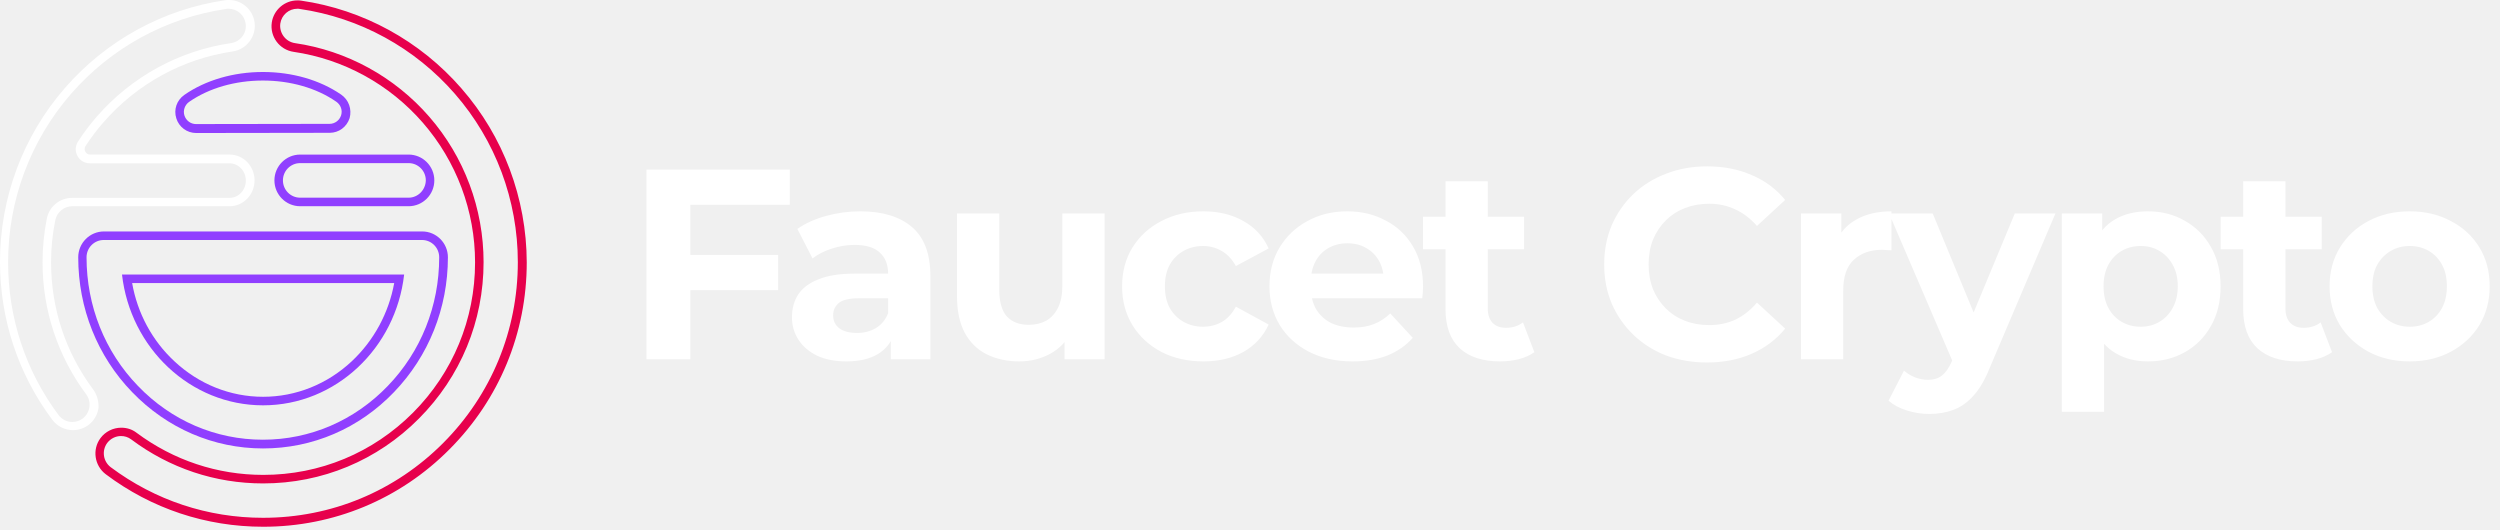
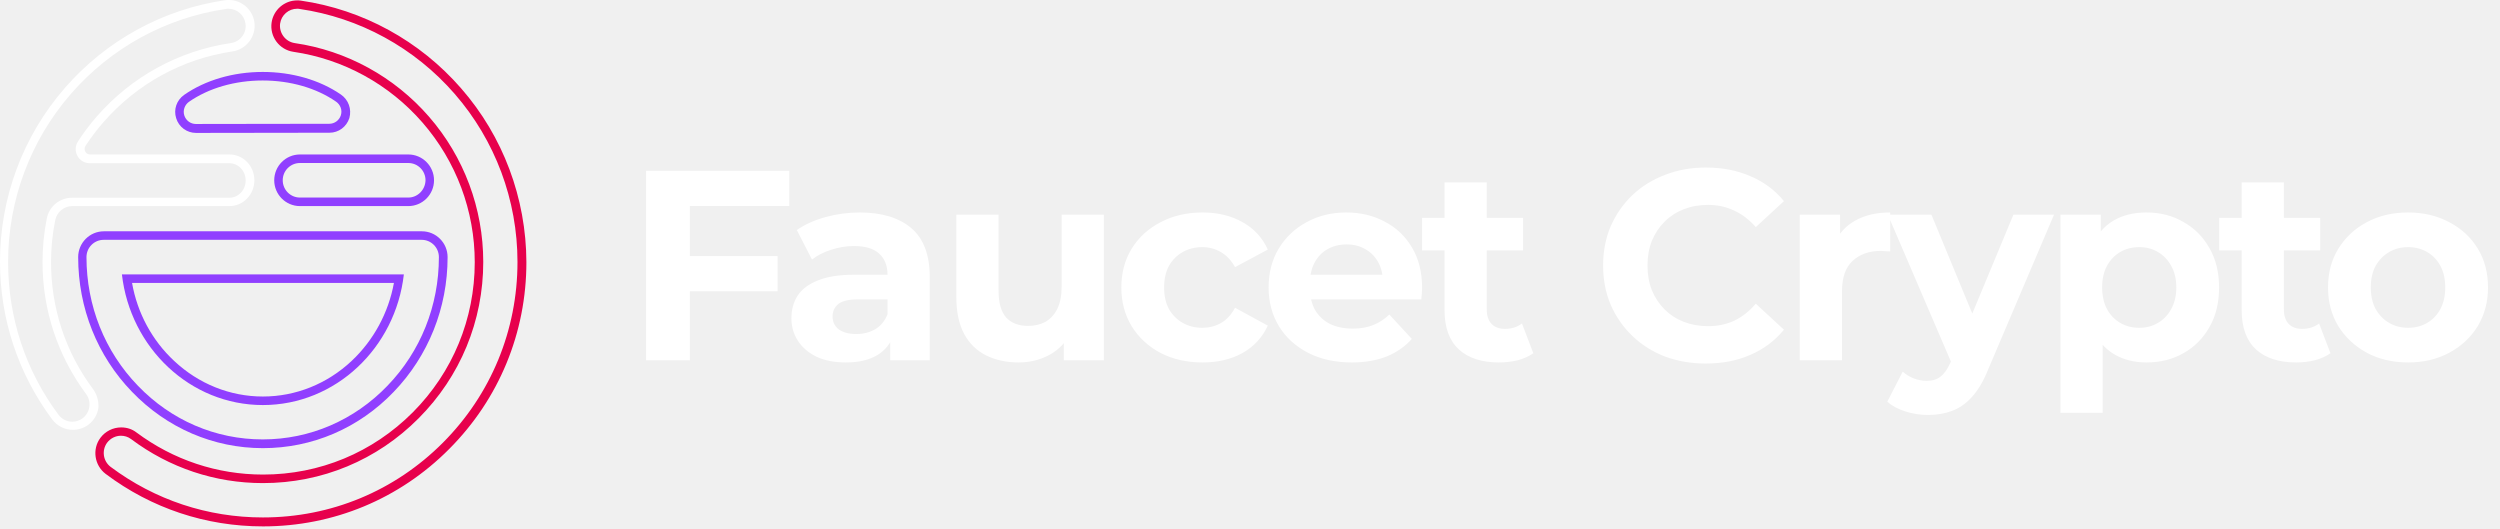
- <svg xmlns="http://www.w3.org/2000/svg" width="652" height="138" viewBox="0 0 652 138" fill="none">
-   <path d="M120.356 23.072C109.571 10.661 94.666 2.492 78.491 0.158C78.174 0.105 77.857 0.105 77.541 0.105V2.333V0.105C74.21 0.105 71.356 2.599 70.88 5.887C70.351 9.547 72.889 12.994 76.589 13.524C89.592 15.434 101.537 21.959 110.258 31.983C119.058 42.1 123.9 55.037 123.897 68.421C123.897 83.22 118.134 97.17 107.722 107.619C97.256 118.121 83.408 123.85 68.66 123.85C56.662 123.85 45.244 120.03 35.625 112.87C34.461 111.968 33.087 111.544 31.607 111.544C30.559 111.547 29.526 111.792 28.591 112.262C27.655 112.732 26.842 113.412 26.216 114.249C23.996 117.219 24.63 121.463 27.59 123.69C39.536 132.654 53.702 137.375 68.66 137.375C87.002 137.375 104.285 130.214 117.236 117.166C130.239 104.119 137.375 86.827 137.375 68.421C137.322 51.714 131.296 35.59 120.354 23.072H120.356ZM115.598 115.523C103.018 128.146 86.368 135.041 68.608 135.041C54.178 135.041 40.435 130.479 28.86 121.834C26.904 120.348 26.481 117.537 27.961 115.522C28.861 114.355 30.181 113.719 31.555 113.719C32.507 113.719 33.406 113.983 34.252 114.62C44.242 122.098 56.135 126.077 68.608 126.077C83.99 126.077 98.42 120.084 109.256 109.157C120.145 98.23 126.117 83.751 126.117 68.369C126.117 54.419 121.095 40.947 111.951 30.445C102.913 20.049 90.439 13.207 76.907 11.244C74.476 10.873 72.784 8.592 73.102 6.152C73.419 3.924 75.322 2.28 77.542 2.28C77.753 2.28 77.964 2.28 78.176 2.333C93.821 4.614 108.198 12.465 118.664 24.505C129.236 36.65 135.05 52.191 135.05 68.369C135.05 86.19 128.126 102.951 115.598 115.522V115.523Z" fill="#E7004C" />
-   <path d="M24.261 101.519C17.073 91.865 13.32 80.409 13.32 68.369C13.32 64.709 13.69 60.996 14.43 57.389C14.642 56.372 15.199 55.458 16.008 54.802C16.816 54.145 17.827 53.786 18.87 53.783H59.887C63.481 53.783 66.388 50.759 66.388 47.047C66.388 43.333 63.481 40.31 59.888 40.31H23.469C23.217 40.31 22.97 40.241 22.755 40.11C22.541 39.979 22.366 39.791 22.253 39.568C22.147 39.356 21.882 38.773 22.306 38.083C23.733 35.908 25.319 33.786 27.01 31.876C35.732 21.852 47.677 15.328 60.68 13.419C64.327 12.889 66.917 9.441 66.388 5.781C65.912 2.492 63.06 0 59.729 0C59.412 0 59.094 -1.96377e-08 58.776 0.053C42.603 2.387 27.698 10.556 16.915 22.967C5.973 35.537 0 51.608 0 68.263C0 83.22 4.704 97.488 13.637 109.475C14.263 110.313 15.076 110.993 16.012 111.463C16.948 111.932 17.981 112.178 19.029 112.181C20.476 112.179 21.884 111.714 23.046 110.854C23.759 110.321 24.359 109.653 24.813 108.889C25.266 108.124 25.564 107.278 25.688 106.399C25.794 104.701 25.319 102.951 24.261 101.519ZM21.566 109.157C20.786 109.736 19.842 110.051 18.87 110.058C17.496 110.058 16.175 109.423 15.276 108.256C6.66 96.692 2.114 82.902 2.114 68.369C2.114 52.244 7.929 36.65 18.5 24.504C28.966 12.464 43.343 4.614 58.988 2.333C59.2 2.28 59.412 2.28 59.623 2.28C60.708 2.284 61.754 2.678 62.57 3.39C63.385 4.101 63.916 5.082 64.063 6.152C64.433 8.592 62.741 10.873 60.258 11.244C46.725 13.207 34.252 20.048 25.213 30.445C23.437 32.482 21.812 34.645 20.35 36.916C18.764 39.356 20.509 42.591 23.416 42.591H59.835C62.213 42.591 64.115 44.607 64.115 47.099C64.115 49.593 62.213 51.608 59.834 51.608H18.817C17.256 51.602 15.741 52.139 14.535 53.127C13.328 54.115 12.507 55.491 12.211 57.018C11.467 60.774 11.095 64.593 11.099 68.421C11.099 80.939 15.064 92.873 22.517 102.898C23.945 104.861 23.521 107.671 21.566 109.157V109.157Z" fill="white" />
-   <path d="M106.561 40.313H78.282C74.582 40.313 71.569 43.335 71.569 47.048C71.569 50.761 74.582 53.785 78.281 53.785H106.561C110.261 53.785 113.273 50.761 113.273 47.048C113.273 43.335 110.261 40.312 106.561 40.312V40.313ZM106.561 51.557H78.282C75.797 51.557 73.789 49.541 73.789 47.048C73.789 44.555 75.797 42.54 78.282 42.54H106.56C109.045 42.54 111.053 44.555 111.053 47.048C111 49.541 108.992 51.557 106.561 51.557V51.557ZM27.115 60.361C23.416 60.361 20.403 63.385 20.403 67.098C20.403 80.358 25.372 92.875 34.463 102.264C43.555 111.705 55.711 116.955 68.609 116.955C81.506 116.955 93.663 111.758 102.755 102.264C111.793 92.875 116.814 80.358 116.814 67.098C116.814 63.385 113.802 60.361 110.102 60.361H27.115ZM114.542 67.098C114.542 79.775 109.785 91.708 101.116 100.672C92.447 109.689 80.872 114.675 68.556 114.675C56.24 114.675 44.664 109.689 35.996 100.672C27.327 91.708 22.57 79.775 22.57 67.098C22.57 64.605 24.579 62.589 27.064 62.589H110.049C112.533 62.589 114.542 64.605 114.542 67.098V67.098Z" fill="#903FFF" />
-   <path d="M68.609 105.71C87.585 105.71 103.231 90.753 105.399 71.605H31.82C33.987 90.753 49.632 105.71 68.609 105.71ZM91.762 94.2C85.366 100.194 77.173 103.482 68.611 103.482C60.048 103.482 51.855 100.193 45.459 94.2C39.698 88.843 35.839 81.683 34.464 73.832H102.809C101.382 81.629 97.523 88.79 91.762 94.2ZM88.96 24.663C83.41 20.845 76.168 18.776 68.556 18.776C60.892 18.776 53.597 20.898 48.048 24.77C46.092 26.149 45.246 28.589 45.986 30.869C46.322 31.976 47.008 32.945 47.941 33.633C48.874 34.322 50.005 34.692 51.166 34.689L85.999 34.636C88.378 34.636 90.44 33.097 91.18 30.816C91.814 28.483 90.968 26.043 88.96 24.663V24.663ZM88.96 30.074C88.536 31.4 87.321 32.302 85.947 32.302L51.113 32.355C49.739 32.355 48.524 31.453 48.1 30.127C47.678 28.8 48.206 27.369 49.317 26.574C54.497 22.966 61.368 21.004 68.556 21.004C75.745 21.004 82.563 22.966 87.691 26.52C88.854 27.316 89.382 28.748 88.96 30.073V30.074Z" fill="#903FFF" />
-   <path d="M179.197 66.487H202.936V75.672H179.197V66.487ZM180.045 93.688H168.6V44.233H205.973V53.417H180.045V93.688ZM232.329 93.688V86.269L231.623 84.644V71.362C231.623 69.007 230.893 67.17 229.432 65.852C228.019 64.533 225.829 63.873 222.862 63.873C220.837 63.873 218.835 64.203 216.857 64.862C214.926 65.475 213.277 66.323 211.911 67.406L207.955 59.705C210.027 58.245 212.524 57.114 215.444 56.314C218.364 55.513 221.331 55.113 224.346 55.113C230.139 55.113 234.637 56.479 237.84 59.211C241.043 61.942 242.644 66.205 242.644 71.998V93.688H232.329ZM220.743 94.253C217.775 94.253 215.232 93.758 213.112 92.769C210.993 91.733 209.368 90.343 208.238 88.601C207.107 86.858 206.542 84.903 206.542 82.737C206.542 80.476 207.084 78.498 208.167 76.802C209.297 75.107 211.064 73.788 213.466 72.846C215.868 71.857 219 71.362 222.862 71.362H232.965V77.791H224.063C221.473 77.791 219.683 78.215 218.694 79.063C217.752 79.911 217.281 80.971 217.281 82.242C217.281 83.655 217.822 84.786 218.906 85.633C220.036 86.434 221.567 86.835 223.498 86.835C225.335 86.835 226.983 86.411 228.443 85.563C229.903 84.668 230.963 83.373 231.623 81.677L233.318 86.764C232.517 89.213 231.057 91.073 228.938 92.345C226.818 93.617 224.087 94.253 220.743 94.253ZM265.83 94.253C262.675 94.253 259.849 93.64 257.352 92.416C254.903 91.191 252.996 89.331 251.63 86.835C250.264 84.291 249.581 81.065 249.581 77.156V55.678H260.602V75.531C260.602 78.686 261.262 81.018 262.58 82.525C263.946 83.985 265.854 84.715 268.303 84.715C269.999 84.715 271.506 84.362 272.825 83.655C274.143 82.902 275.18 81.771 275.933 80.264C276.687 78.71 277.064 76.779 277.064 74.471V55.678H288.085V93.688H277.629V83.231L279.536 86.269C278.265 88.907 276.381 90.909 273.884 92.275C271.435 93.593 268.75 94.253 265.83 94.253ZM313.838 94.253C309.741 94.253 306.09 93.428 302.888 91.78C299.685 90.084 297.165 87.753 295.328 84.786C293.538 81.818 292.643 78.451 292.643 74.683C292.643 70.868 293.538 67.5 295.328 64.58C297.165 61.612 299.685 59.305 302.888 57.656C306.09 55.961 309.741 55.113 313.838 55.113C317.842 55.113 321.327 55.961 324.295 57.656C327.262 59.305 329.452 61.683 330.865 64.792L322.316 69.384C321.327 67.594 320.079 66.275 318.572 65.428C317.112 64.58 315.51 64.156 313.768 64.156C311.884 64.156 310.188 64.58 308.681 65.428C307.174 66.275 305.973 67.477 305.078 69.031C304.23 70.585 303.806 72.469 303.806 74.683C303.806 76.896 304.23 78.78 305.078 80.335C305.973 81.889 307.174 83.09 308.681 83.938C310.188 84.786 311.884 85.21 313.768 85.21C315.51 85.21 317.112 84.809 318.572 84.008C320.079 83.161 321.327 81.818 322.316 79.981L330.865 84.644C329.452 87.706 327.262 90.084 324.295 91.78C321.327 93.428 317.842 94.253 313.838 94.253ZM352.765 94.253C348.432 94.253 344.617 93.405 341.32 91.709C338.07 90.014 335.55 87.706 333.76 84.786C331.971 81.818 331.076 78.451 331.076 74.683C331.076 70.868 331.947 67.5 333.69 64.58C335.48 61.612 337.905 59.305 340.967 57.656C344.028 55.961 347.49 55.113 351.352 55.113C355.073 55.113 358.417 55.913 361.385 57.515C364.399 59.069 366.777 61.33 368.52 64.297C370.263 67.217 371.134 70.726 371.134 74.824C371.134 75.248 371.111 75.743 371.064 76.308C371.016 76.826 370.969 77.32 370.922 77.791H340.048V71.362H365.129L360.89 73.27C360.89 71.291 360.49 69.572 359.689 68.112C358.888 66.652 357.781 65.522 356.368 64.721C354.955 63.873 353.307 63.449 351.423 63.449C349.539 63.449 347.867 63.873 346.407 64.721C344.994 65.522 343.887 66.676 343.086 68.183C342.286 69.643 341.885 71.386 341.885 73.411V75.107C341.885 77.179 342.333 79.016 343.228 80.617C344.17 82.172 345.465 83.373 347.113 84.22C348.809 85.021 350.787 85.421 353.048 85.421C355.073 85.421 356.839 85.115 358.347 84.503C359.901 83.891 361.314 82.972 362.586 81.748L368.449 88.106C366.707 90.084 364.517 91.615 361.879 92.698C359.241 93.735 356.204 94.253 352.765 94.253ZM391.189 94.253C386.714 94.253 383.229 93.122 380.733 90.862C378.236 88.554 376.988 85.139 376.988 80.617V47.271H388.01V80.476C388.01 82.077 388.433 83.326 389.281 84.22C390.129 85.068 391.283 85.492 392.743 85.492C394.486 85.492 395.969 85.021 397.194 84.079L400.161 91.851C399.031 92.651 397.665 93.264 396.064 93.688C394.509 94.064 392.884 94.253 391.189 94.253ZM371.124 65.004V56.526H397.477V65.004H371.124ZM445.149 94.535C441.334 94.535 437.778 93.923 434.481 92.698C431.231 91.427 428.405 89.637 426.003 87.329C423.601 85.021 421.717 82.313 420.351 79.204C419.032 76.096 418.373 72.681 418.373 68.96C418.373 65.239 419.032 61.825 420.351 58.716C421.717 55.607 423.601 52.899 426.003 50.591C428.452 48.283 431.302 46.517 434.552 45.292C437.802 44.021 441.358 43.385 445.22 43.385C449.506 43.385 453.368 44.139 456.806 45.646C460.292 47.106 463.212 49.272 465.567 52.145L458.219 58.928C456.524 56.997 454.64 55.56 452.567 54.618C450.495 53.629 448.234 53.135 445.785 53.135C443.477 53.135 441.358 53.511 439.426 54.265C437.495 55.019 435.823 56.102 434.41 57.515C432.997 58.928 431.891 60.6 431.09 62.531C430.336 64.462 429.959 66.605 429.959 68.96C429.959 71.315 430.336 73.458 431.09 75.389C431.891 77.32 432.997 78.992 434.41 80.405C435.823 81.818 437.495 82.902 439.426 83.655C441.358 84.409 443.477 84.786 445.785 84.786C448.234 84.786 450.495 84.315 452.567 83.373C454.64 82.384 456.524 80.9 458.219 78.922L465.567 85.704C463.212 88.577 460.292 90.767 456.806 92.275C453.368 93.782 449.482 94.535 445.149 94.535ZM469.693 93.688V55.678H480.22V66.417L478.736 63.308C479.866 60.623 481.68 58.598 484.176 57.232C486.672 55.819 489.71 55.113 493.29 55.113V65.286C492.819 65.239 492.395 65.216 492.018 65.216C491.641 65.169 491.241 65.145 490.817 65.145C487.803 65.145 485.353 66.016 483.469 67.759C481.633 69.455 480.714 72.116 480.714 75.743V93.688H469.693ZM503.132 107.959C501.154 107.959 499.199 107.653 497.268 107.04C495.337 106.428 493.759 105.58 492.535 104.497L496.562 96.655C497.409 97.408 498.375 97.997 499.458 98.421C500.589 98.845 501.696 99.057 502.779 99.057C504.333 99.057 505.558 98.68 506.453 97.927C507.395 97.22 508.242 96.019 508.996 94.323L510.974 89.66L511.822 88.459L525.457 55.678H536.055L518.887 96.019C517.662 99.08 516.249 101.483 514.648 103.225C513.094 104.968 511.351 106.192 509.42 106.899C507.536 107.605 505.44 107.959 503.132 107.959ZM509.632 95.171L492.676 55.678H504.051L517.191 87.47L509.632 95.171ZM560.193 94.253C556.99 94.253 554.187 93.546 551.785 92.133C549.383 90.72 547.499 88.577 546.133 85.704C544.815 82.784 544.155 79.11 544.155 74.683C544.155 70.208 544.791 66.534 546.063 63.661C547.334 60.788 549.171 58.645 551.573 57.232C553.976 55.819 556.849 55.113 560.193 55.113C563.772 55.113 566.975 55.937 569.801 57.586C572.674 59.187 574.935 61.448 576.583 64.368C578.279 67.288 579.127 70.726 579.127 74.683C579.127 78.686 578.279 82.148 576.583 85.068C574.935 87.988 572.674 90.249 569.801 91.851C566.975 93.452 563.772 94.253 560.193 94.253ZM537.726 107.394V55.678H548.253V63.449L548.041 74.753L548.747 85.987V107.394H537.726ZM558.285 85.21C560.122 85.21 561.747 84.786 563.16 83.938C564.62 83.09 565.774 81.889 566.622 80.335C567.517 78.733 567.964 76.849 567.964 74.683C567.964 72.469 567.517 70.585 566.622 69.031C565.774 67.477 564.62 66.275 563.16 65.428C561.747 64.58 560.122 64.156 558.285 64.156C556.448 64.156 554.8 64.58 553.34 65.428C551.88 66.275 550.726 67.477 549.878 69.031C549.03 70.585 548.606 72.469 548.606 74.683C548.606 76.849 549.03 78.733 549.878 80.335C550.726 81.889 551.88 83.09 553.34 83.938C554.8 84.786 556.448 85.21 558.285 85.21ZM599.222 94.253C594.747 94.253 591.262 93.122 588.766 90.862C586.269 88.554 585.021 85.139 585.021 80.617V47.271H596.042V80.476C596.042 82.077 596.466 83.326 597.314 84.22C598.162 85.068 599.316 85.492 600.776 85.492C602.519 85.492 604.002 85.021 605.227 84.079L608.194 91.851C607.064 92.651 605.698 93.264 604.097 93.688C602.542 94.064 600.917 94.253 599.222 94.253ZM579.157 65.004V56.526H605.51V65.004H579.157ZM628.468 94.253C624.418 94.253 620.815 93.405 617.659 91.709C614.55 90.014 612.078 87.706 610.241 84.786C608.451 81.818 607.556 78.451 607.556 74.683C607.556 70.868 608.451 67.5 610.241 64.58C612.078 61.612 614.55 59.305 617.659 57.656C620.815 55.961 624.418 55.113 628.468 55.113C632.472 55.113 636.052 55.961 639.207 57.656C642.363 59.305 644.836 61.589 646.625 64.509C648.415 67.429 649.31 70.821 649.31 74.683C649.31 78.451 648.415 81.818 646.625 84.786C644.836 87.706 642.363 90.014 639.207 91.709C636.052 93.405 632.472 94.253 628.468 94.253ZM628.468 85.21C630.305 85.21 631.954 84.786 633.414 83.938C634.874 83.09 636.028 81.889 636.876 80.335C637.724 78.733 638.147 76.849 638.147 74.683C638.147 72.469 637.724 70.585 636.876 69.031C636.028 67.477 634.874 66.275 633.414 65.428C631.954 64.58 630.305 64.156 628.468 64.156C626.632 64.156 624.983 64.58 623.523 65.428C622.063 66.275 620.885 67.477 619.991 69.031C619.143 70.585 618.719 72.469 618.719 74.683C618.719 76.849 619.143 78.733 619.991 80.335C620.885 81.889 622.063 83.09 623.523 83.938C624.983 84.786 626.632 85.21 628.468 85.21Z" fill="white" />
+ <svg xmlns="http://www.w3.org/2000/svg" width="927" height="196" viewBox="0 0 927 196" fill="none">
+   <path d="M171.006 32.782C155.683 15.148 134.505 3.542 111.524 0.225C111.072 0.15 110.623 0.15 110.173 0.15V3.315V0.15C105.441 0.15 101.385 3.693 100.71 8.365C99.958 13.564 103.563 18.463 108.821 19.216C127.295 21.929 144.267 31.2 156.659 45.442C169.161 59.817 176.041 78.198 176.036 97.215C176.036 118.242 167.849 138.061 153.055 152.907C138.184 167.828 118.509 175.968 97.556 175.968C80.508 175.968 64.285 170.541 50.618 160.369C48.965 159.086 47.013 158.484 44.91 158.484C43.421 158.488 41.953 158.837 40.624 159.505C39.294 160.172 38.139 161.139 37.25 162.328C34.096 166.548 34.997 172.577 39.203 175.742C56.175 188.478 76.302 195.186 97.556 195.186C123.616 195.186 148.172 185.011 166.573 166.473C185.048 147.934 195.187 123.366 195.187 97.215C195.111 73.477 186.549 50.567 171.003 32.782H171.006ZM164.246 164.137C146.372 182.072 122.715 191.869 97.482 191.869C76.979 191.869 57.453 185.387 41.006 173.104C38.228 170.994 37.626 167 39.729 164.136C41.008 162.478 42.883 161.574 44.836 161.574C46.188 161.574 47.465 161.95 48.667 162.855C62.861 173.48 79.759 179.133 97.482 179.133C119.337 179.133 139.839 170.618 155.235 155.093C170.705 139.568 179.191 118.995 179.191 97.14C179.191 77.32 172.056 58.178 159.064 43.257C146.223 28.487 128.499 18.765 109.273 15.976C105.818 15.449 103.414 12.209 103.866 8.741C104.317 5.576 107.02 3.24 110.174 3.24C110.475 3.24 110.775 3.24 111.075 3.315C133.305 6.555 153.732 17.711 168.603 34.817C183.622 52.074 191.883 74.154 191.883 97.14C191.883 122.461 182.046 146.276 164.246 164.136V164.137Z" fill="#E7004C" />
+   <path d="M34.471 144.24C24.257 130.524 18.926 114.246 18.926 97.139C18.926 91.94 19.451 86.664 20.502 81.54C20.804 80.094 21.595 78.796 22.744 77.863C23.893 76.93 25.329 76.42 26.811 76.417H85.089C90.196 76.417 94.326 72.119 94.326 66.845C94.326 61.569 90.196 57.273 85.09 57.273H33.345C32.987 57.274 32.636 57.176 32.331 56.989C32.026 56.803 31.779 56.536 31.617 56.218C31.467 55.917 31.091 55.089 31.692 54.109C33.72 51.019 35.973 48.004 38.377 45.291C50.769 31.048 67.741 21.779 86.216 19.066C91.397 18.312 95.077 13.414 94.326 8.213C93.649 3.541 89.597 0 84.865 0C84.413 0 83.962 -2.79016e-08 83.511 0.075C60.531 3.391 39.353 14.998 24.033 32.632C8.487 50.492 0 73.325 0 96.99C0 118.241 6.683 138.513 19.376 155.545C20.265 156.734 21.42 157.701 22.75 158.368C24.08 159.036 25.548 159.385 27.037 159.389C29.093 159.387 31.094 158.726 32.744 157.504C33.757 156.747 34.61 155.798 35.254 154.711C35.898 153.625 36.321 152.423 36.498 151.174C36.649 148.762 35.973 146.275 34.471 144.24ZM30.641 155.092C29.534 155.915 28.192 156.363 26.811 156.373C24.859 156.373 22.981 155.47 21.704 153.812C9.463 137.382 3.004 117.789 3.004 97.139C3.004 74.23 11.265 52.074 26.285 34.816C41.155 17.709 61.583 6.555 83.812 3.315C84.113 3.24 84.413 3.24 84.714 3.24C86.255 3.246 87.742 3.806 88.9 4.816C90.059 5.827 90.813 7.221 91.022 8.741C91.548 12.208 89.144 15.448 85.615 15.976C66.388 18.765 48.666 28.485 35.823 43.257C33.3 46.151 30.991 49.224 28.914 52.451C26.661 55.917 29.14 60.514 33.27 60.514H85.015C88.394 60.514 91.097 63.379 91.097 66.92C91.097 70.462 88.394 73.325 85.014 73.325H26.736C24.517 73.317 22.365 74.08 20.651 75.484C18.937 76.887 17.77 78.843 17.35 81.013C16.293 86.349 15.764 91.775 15.77 97.214C15.77 115 21.404 131.957 31.993 146.199C34.021 148.988 33.419 152.982 30.641 155.092V155.092Z" fill="white" />
+   <path d="M151.401 57.277H111.222C105.964 57.277 101.683 61.572 101.683 66.848C101.683 72.122 105.964 76.42 111.22 76.42H151.401C156.658 76.42 160.937 72.122 160.937 66.848C160.937 61.572 156.658 57.276 151.401 57.276V57.277ZM151.401 73.253H111.222C107.691 73.253 104.838 70.389 104.838 66.848C104.838 63.305 107.691 60.443 111.222 60.443H151.399C154.93 60.443 157.783 63.305 157.783 66.848C157.708 70.389 154.854 73.253 151.401 73.253V73.253ZM38.523 85.763C33.267 85.763 28.986 90.059 28.986 95.335C28.986 114.174 36.046 131.959 48.962 145.299C61.88 158.713 79.152 166.173 97.478 166.173C115.802 166.173 133.075 158.788 145.993 145.299C158.835 131.959 165.969 114.174 165.969 95.335C165.969 90.059 161.69 85.763 156.432 85.763H38.523ZM162.741 95.335C162.741 113.346 155.981 130.301 143.665 143.037C131.348 155.849 114.901 162.933 97.403 162.933C79.904 162.933 63.457 155.849 51.14 143.037C38.824 130.301 32.066 113.346 32.066 95.335C32.066 91.792 34.919 88.928 38.449 88.928H156.357C159.886 88.928 162.741 91.792 162.741 95.335V95.335Z" fill="#903FFF" />
+   <path d="M97.478 150.195C124.44 150.195 146.669 128.943 149.75 101.738H45.207C48.286 128.943 70.515 150.195 97.478 150.195ZM130.374 133.842C121.287 142.358 109.646 147.03 97.48 147.03C85.314 147.03 73.673 142.356 64.586 133.842C56.4 126.231 50.917 116.057 48.965 104.903H146.071C144.043 115.98 138.56 126.154 130.374 133.842ZM126.392 35.043C118.507 29.617 108.219 26.678 97.403 26.678C86.513 26.678 76.149 29.692 68.265 35.194C65.485 37.153 64.284 40.62 65.335 43.859C65.812 45.432 66.786 46.81 68.112 47.787C69.438 48.765 71.045 49.291 72.695 49.287L122.187 49.212C125.567 49.212 128.495 47.025 129.547 43.785C130.448 40.47 129.246 37.002 126.392 35.043V35.043ZM126.392 42.73C125.791 44.614 124.064 45.895 122.111 45.895L72.62 45.97C70.667 45.97 68.941 44.689 68.339 42.805C67.739 40.92 68.489 38.886 70.067 37.757C77.427 32.631 87.19 29.843 97.403 29.843C107.617 29.843 117.304 32.631 124.59 37.681C126.242 38.811 126.993 40.846 126.392 42.729V42.73Z" fill="#903FFF" />
+   <path d="M254.607 94.946H288.335V107.996H254.607V94.946ZM255.812 133.593H239.55V63.326H292.652V76.376H255.812V133.593ZM330.098 133.593V123.053L329.094 120.744V101.873C329.094 98.526 328.057 95.917 325.983 94.043C323.975 92.169 320.863 91.232 316.647 91.232C313.77 91.232 310.926 91.701 308.115 92.638C305.371 93.507 303.029 94.712 301.088 96.251L295.467 85.31C298.412 83.235 301.958 81.629 306.107 80.492C310.256 79.354 314.472 78.785 318.755 78.785C326.987 78.785 333.377 80.726 337.928 84.607C342.479 88.488 344.754 94.545 344.754 102.776V133.593H330.098ZM313.636 134.396C309.42 134.396 305.806 133.693 302.795 132.288C299.783 130.816 297.475 128.841 295.869 126.365C294.262 123.889 293.459 121.112 293.459 118.034C293.459 114.822 294.229 112.011 295.768 109.602C297.374 107.193 299.884 105.319 303.297 103.981C306.71 102.575 311.16 101.873 316.647 101.873H331.002V111.007H318.354C314.673 111.007 312.13 111.609 310.725 112.814C309.386 114.019 308.717 115.524 308.717 117.331C308.717 119.339 309.487 120.945 311.026 122.149C312.632 123.287 314.807 123.856 317.551 123.856C320.161 123.856 322.503 123.254 324.577 122.049C326.652 120.778 328.158 118.937 329.094 116.528L331.504 123.755C330.366 127.235 328.291 129.879 325.28 131.686C322.269 133.492 318.387 134.396 313.636 134.396ZM377.698 134.396C373.214 134.396 369.199 133.526 365.652 131.786C362.172 130.046 359.462 127.403 357.521 123.856C355.58 120.242 354.61 115.658 354.61 110.104V79.588H370.269V107.795C370.269 112.279 371.206 115.591 373.08 117.733C375.021 119.807 377.731 120.844 381.211 120.844C383.62 120.844 385.761 120.343 387.635 119.339C389.509 118.268 390.981 116.662 392.052 114.52C393.123 112.312 393.658 109.568 393.658 106.289V79.588H409.317V133.593H394.461V118.736L397.171 123.053C395.364 126.8 392.688 129.644 389.141 131.585C385.661 133.459 381.847 134.396 377.698 134.396ZM445.908 134.396C440.086 134.396 434.9 133.225 430.349 130.882C425.799 128.473 422.219 125.161 419.609 120.945C417.066 116.729 415.794 111.944 415.794 106.59C415.794 101.17 417.066 96.385 419.609 92.236C422.219 88.02 425.799 84.741 430.349 82.399C434.9 79.99 440.086 78.785 445.908 78.785C451.597 78.785 456.549 79.99 460.765 82.399C464.981 84.741 468.093 88.12 470.1 92.537L457.954 99.062C456.549 96.519 454.775 94.645 452.634 93.441C450.559 92.236 448.284 91.634 445.808 91.634C443.131 91.634 440.722 92.236 438.581 93.441C436.439 94.645 434.733 96.352 433.461 98.56C432.257 100.768 431.654 103.445 431.654 106.59C431.654 109.736 432.257 112.412 433.461 114.621C434.733 116.829 436.439 118.536 438.581 119.74C440.722 120.945 443.131 121.547 445.808 121.547C448.284 121.547 450.559 120.978 452.634 119.841C454.775 118.636 456.549 116.729 457.954 114.119L470.1 120.744C468.093 125.094 464.981 128.473 460.765 130.882C456.549 133.225 451.597 134.396 445.908 134.396ZM501.217 134.396C495.06 134.396 489.639 133.191 484.955 130.782C480.337 128.373 476.757 125.094 474.214 120.945C471.671 116.729 470.4 111.944 470.4 106.59C470.4 101.17 471.638 96.385 474.114 92.236C476.657 88.02 480.103 84.741 484.453 82.399C488.803 79.99 493.721 78.785 499.209 78.785C504.496 78.785 509.247 79.923 513.463 82.198C517.746 84.406 521.125 87.618 523.601 91.835C526.077 95.984 527.316 100.969 527.316 106.791C527.316 107.393 527.282 108.096 527.215 108.899C527.148 109.635 527.081 110.338 527.014 111.007H483.148V101.873H518.783L512.76 104.583C512.76 101.772 512.192 99.329 511.054 97.255C509.916 95.18 508.344 93.574 506.336 92.437C504.328 91.232 501.986 90.63 499.309 90.63C496.633 90.63 494.257 91.232 492.182 92.437C490.175 93.574 488.602 95.214 487.464 97.355C486.327 99.43 485.758 101.906 485.758 104.784V107.193C485.758 110.137 486.394 112.747 487.665 115.022C489.004 117.231 490.844 118.937 493.186 120.142C495.595 121.279 498.406 121.848 501.618 121.848C504.496 121.848 507.005 121.413 509.147 120.543C511.355 119.673 513.363 118.368 515.169 116.628L523.501 125.663C521.025 128.473 517.913 130.648 514.166 132.187C510.418 133.66 506.102 134.396 501.217 134.396ZM555.809 134.396C549.452 134.396 544.5 132.79 540.953 129.578C537.406 126.298 535.633 121.447 535.633 115.022V67.643H551.292V114.822C551.292 117.097 551.895 118.87 553.099 120.142C554.304 121.346 555.943 121.949 558.018 121.949C560.494 121.949 562.602 121.279 564.342 119.941L568.558 130.983C566.952 132.121 565.011 132.99 562.736 133.593C560.527 134.128 558.219 134.396 555.809 134.396ZM527.301 92.838V80.793H564.743V92.838H527.301ZM632.477 134.797C627.057 134.797 622.004 133.927 617.32 132.187C612.703 130.381 608.687 127.838 605.274 124.559C601.861 121.279 599.185 117.432 597.244 113.015C595.37 108.598 594.433 103.746 594.433 98.46C594.433 93.173 595.37 88.321 597.244 83.904C599.185 79.488 601.861 75.64 605.274 72.361C608.754 69.082 612.803 66.572 617.42 64.832C622.038 63.025 627.09 62.122 632.578 62.122C638.668 62.122 644.155 63.193 649.04 65.334C653.992 67.409 658.141 70.487 661.487 74.569L651.048 84.206C648.639 81.462 645.962 79.421 643.017 78.082C640.073 76.677 636.861 75.974 633.381 75.974C630.102 75.974 627.09 76.51 624.347 77.58C621.603 78.651 619.227 80.19 617.22 82.198C615.212 84.206 613.639 86.581 612.502 89.325C611.431 92.069 610.896 95.114 610.896 98.46C610.896 101.806 611.431 104.85 612.502 107.594C613.639 110.338 615.212 112.714 617.22 114.721C619.227 116.729 621.603 118.268 624.347 119.339C627.09 120.409 630.102 120.945 633.381 120.945C636.861 120.945 640.073 120.276 643.017 118.937C645.962 117.532 648.639 115.424 651.048 112.613L661.487 122.25C658.141 126.332 653.992 129.444 649.04 131.585C644.155 133.727 638.634 134.797 632.477 134.797ZM667.35 133.593V79.588H682.306V94.846L680.198 90.429C681.804 86.615 684.381 83.737 687.928 81.796C691.474 79.789 695.791 78.785 700.877 78.785V93.24C700.207 93.173 699.605 93.139 699.07 93.139C698.534 93.073 697.966 93.039 697.363 93.039C693.08 93.039 689.601 94.277 686.924 96.753C684.314 99.162 683.009 102.943 683.009 108.096V133.593H667.35ZM714.861 153.87C712.05 153.87 709.273 153.435 706.529 152.565C703.786 151.695 701.544 150.49 699.804 148.951L705.526 137.809C706.73 138.879 708.102 139.716 709.641 140.318C711.247 140.921 712.82 141.222 714.359 141.222C716.567 141.222 718.307 140.686 719.579 139.616C720.917 138.612 722.122 136.905 723.192 134.496L726.003 127.871L727.208 126.165L746.581 79.588H761.638L737.246 136.905C735.506 141.255 733.498 144.668 731.223 147.144C729.015 149.62 726.539 151.36 723.795 152.364C721.118 153.368 718.14 153.87 714.861 153.87ZM724.096 135.701L700.005 79.588H716.166L734.837 124.759L724.096 135.701ZM795.934 134.396C791.383 134.396 787.402 133.392 783.989 131.384C780.576 129.377 777.899 126.332 775.958 122.25C774.084 118.101 773.147 112.881 773.147 106.59C773.147 100.233 774.051 95.013 775.858 90.931C777.665 86.849 780.275 83.804 783.687 81.796C787.1 79.789 791.183 78.785 795.934 78.785C801.02 78.785 805.57 79.956 809.586 82.298C813.668 84.574 816.88 87.786 819.222 91.935C821.631 96.084 822.836 100.969 822.836 106.59C822.836 112.279 821.631 117.197 819.222 121.346C816.88 125.495 813.668 128.708 809.586 130.983C805.57 133.258 801.02 134.396 795.934 134.396ZM764.013 153.067V79.588H778.97V90.63L778.668 106.691L779.672 122.651V153.067H764.013ZM793.224 121.547C795.833 121.547 798.142 120.945 800.15 119.74C802.224 118.536 803.864 116.829 805.069 114.621C806.34 112.346 806.976 109.669 806.976 106.59C806.976 103.445 806.34 100.768 805.069 98.56C803.864 96.352 802.224 94.645 800.15 93.441C798.142 92.236 795.833 91.634 793.224 91.634C790.614 91.634 788.271 92.236 786.197 93.441C784.122 94.645 782.483 96.352 781.278 98.56C780.074 100.768 779.471 103.445 779.471 106.59C779.471 109.669 780.074 112.346 781.278 114.621C782.483 116.829 784.122 118.536 786.197 119.74C788.271 120.945 790.614 121.547 793.224 121.547ZM851.387 134.396C845.03 134.396 840.078 132.79 836.531 129.578C832.984 126.298 831.211 121.447 831.211 115.022V67.643H846.87V114.822C846.87 117.097 847.472 118.87 848.677 120.142C849.881 121.346 851.521 121.949 853.595 121.949C856.071 121.949 858.179 121.279 859.919 119.941L864.135 130.983C862.529 132.121 860.589 132.99 858.313 133.593C856.105 134.128 853.796 134.396 851.387 134.396ZM822.879 92.838V80.793H860.321V92.838H822.879ZM892.941 134.396C887.186 134.396 882.067 133.191 877.583 130.782C873.167 128.373 869.653 125.094 867.043 120.945C864.5 116.729 863.229 111.944 863.229 106.59C863.229 101.17 864.5 96.385 867.043 92.236C869.653 88.02 873.167 84.741 877.583 82.399C882.067 79.99 887.186 78.785 892.941 78.785C898.63 78.785 903.716 79.99 908.199 82.399C912.683 84.741 916.196 87.987 918.739 92.136C921.282 96.285 922.554 101.103 922.554 106.59C922.554 111.944 921.282 116.729 918.739 120.945C916.196 125.094 912.683 128.373 908.199 130.782C903.716 133.191 898.63 134.396 892.941 134.396ZM892.941 121.547C895.551 121.547 897.894 120.945 899.968 119.74C902.043 118.536 903.682 116.829 904.887 114.621C906.091 112.346 906.694 109.669 906.694 106.59C906.694 103.445 906.091 100.768 904.887 98.56C903.682 96.352 902.043 94.645 899.968 93.441C897.894 92.236 895.551 91.634 892.941 91.634C890.332 91.634 887.989 92.236 885.915 93.441C883.84 94.645 882.167 96.352 880.896 98.56C879.691 100.768 879.089 103.445 879.089 106.59C879.089 109.669 879.691 112.346 880.896 114.621C882.167 116.829 883.84 118.536 885.915 119.74C887.989 120.945 890.332 121.547 892.941 121.547Z" fill="white" />
</svg>
